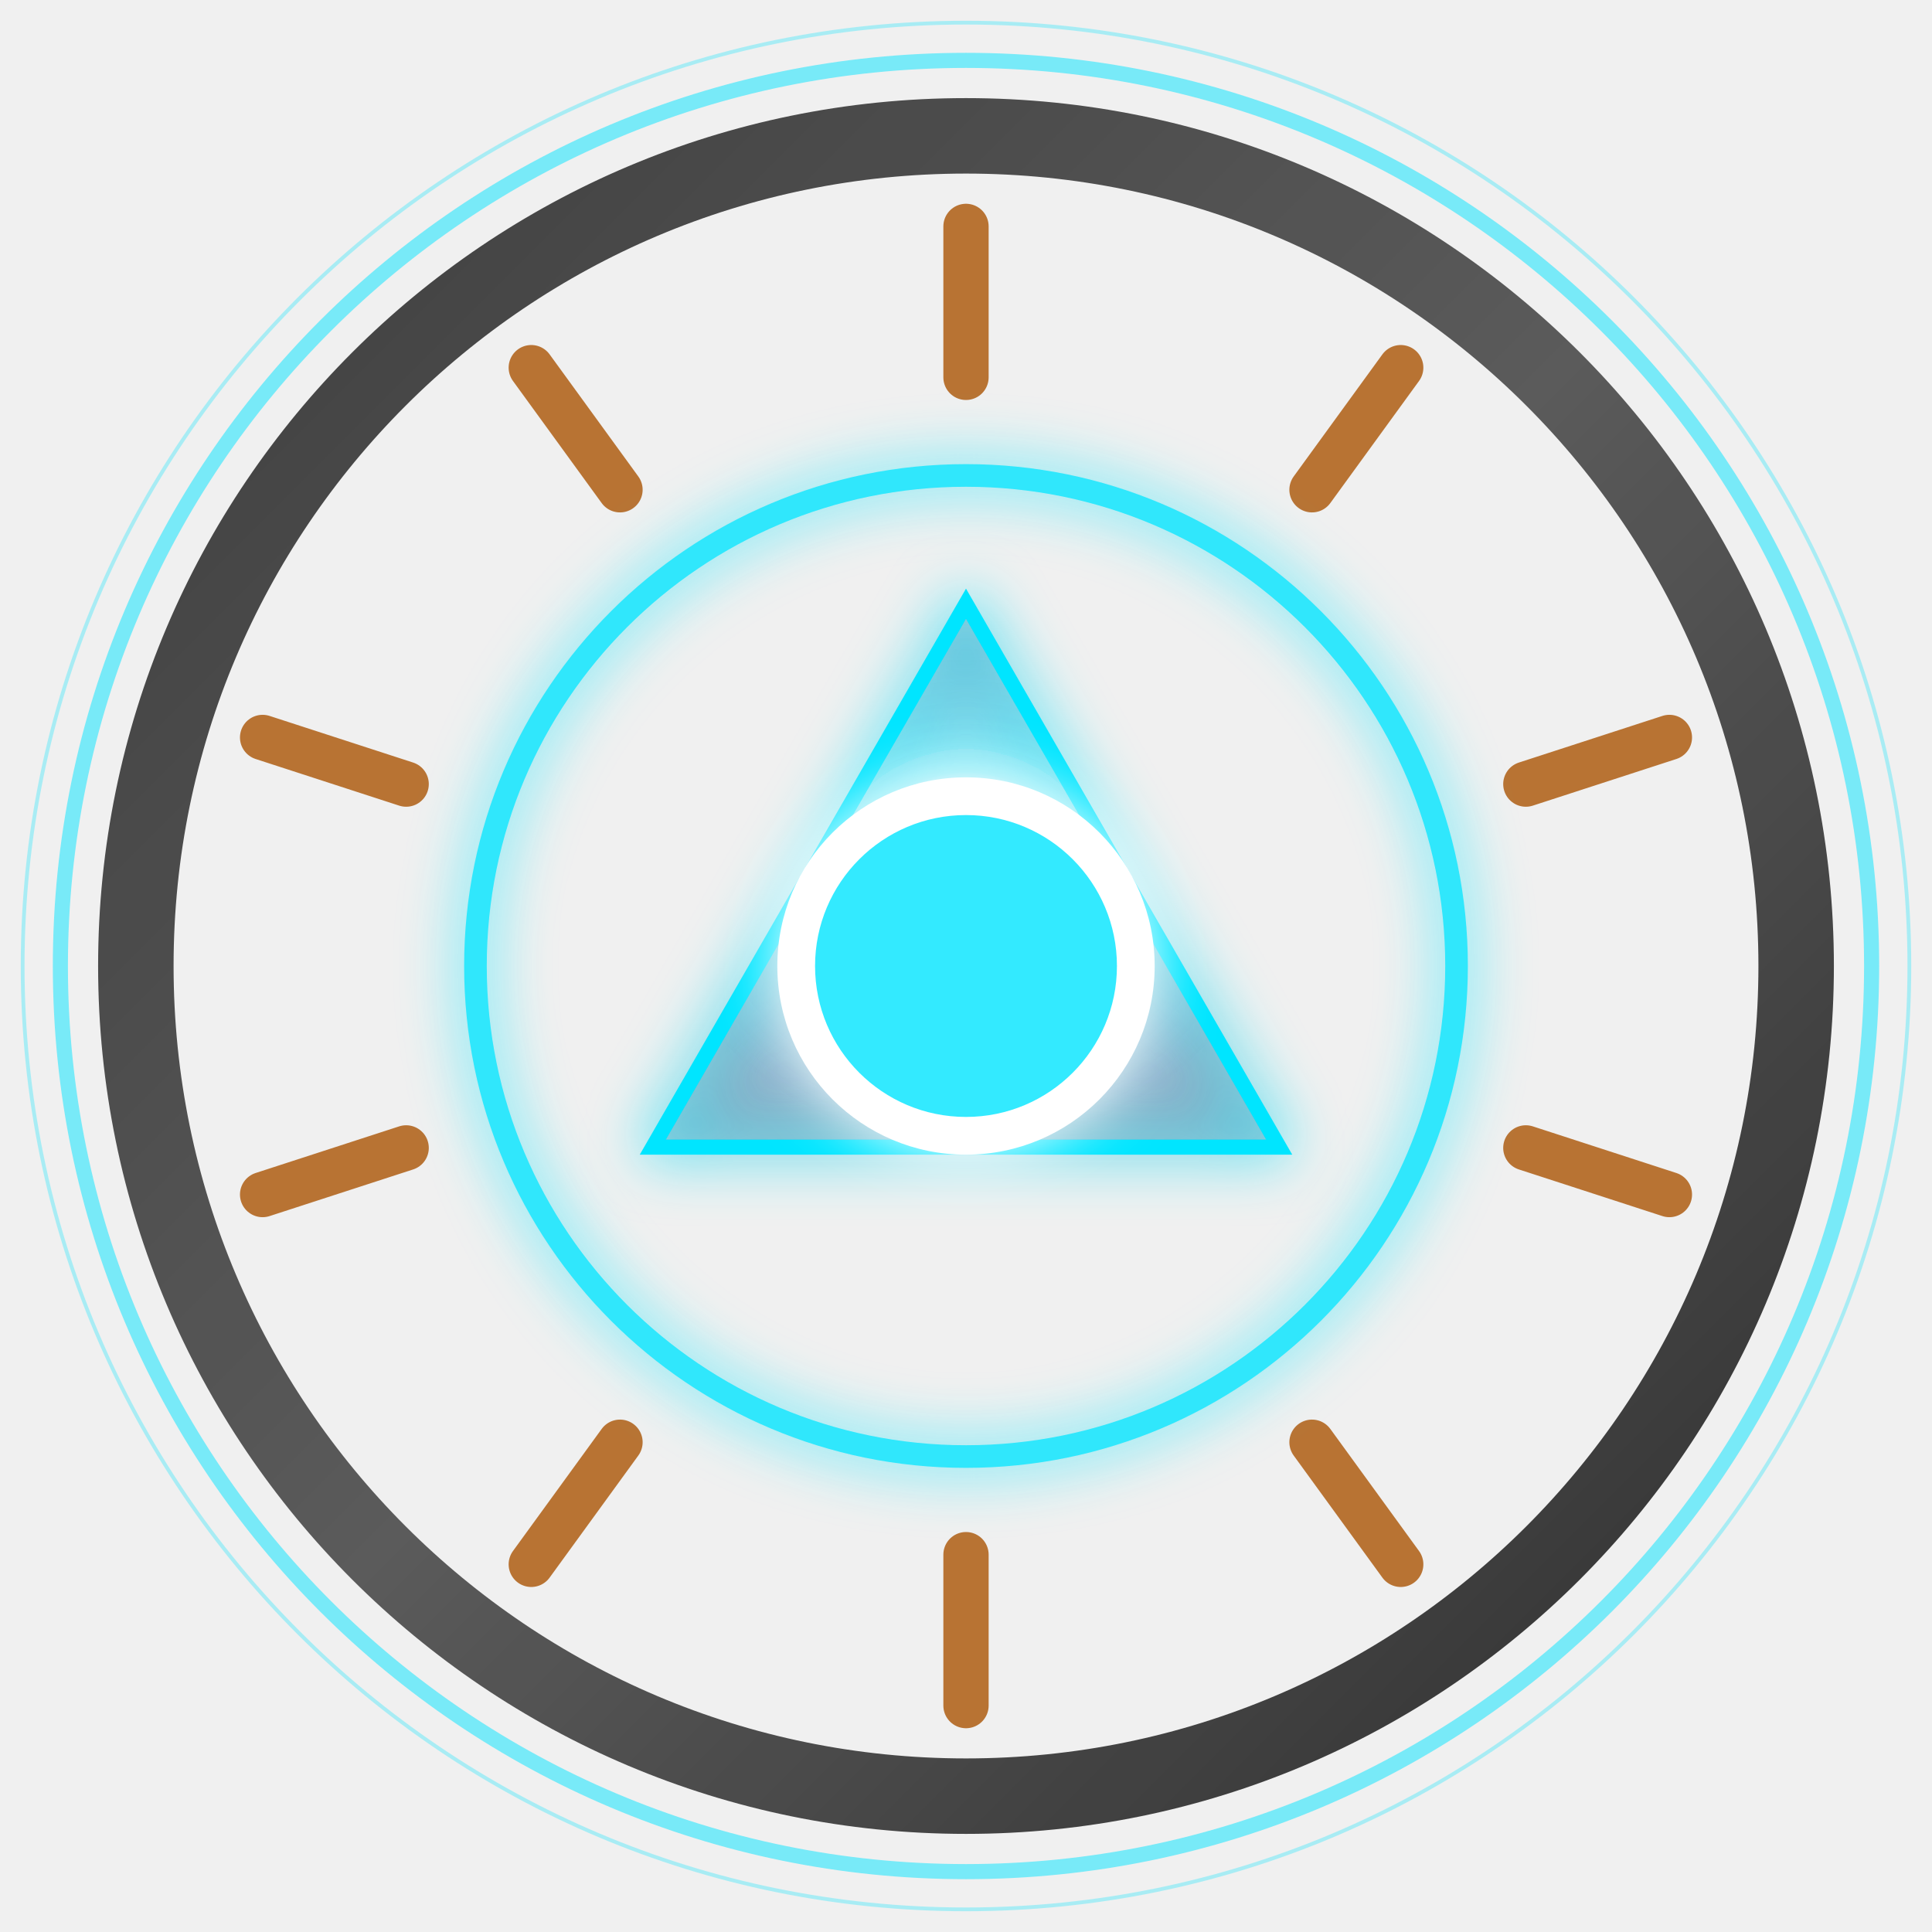
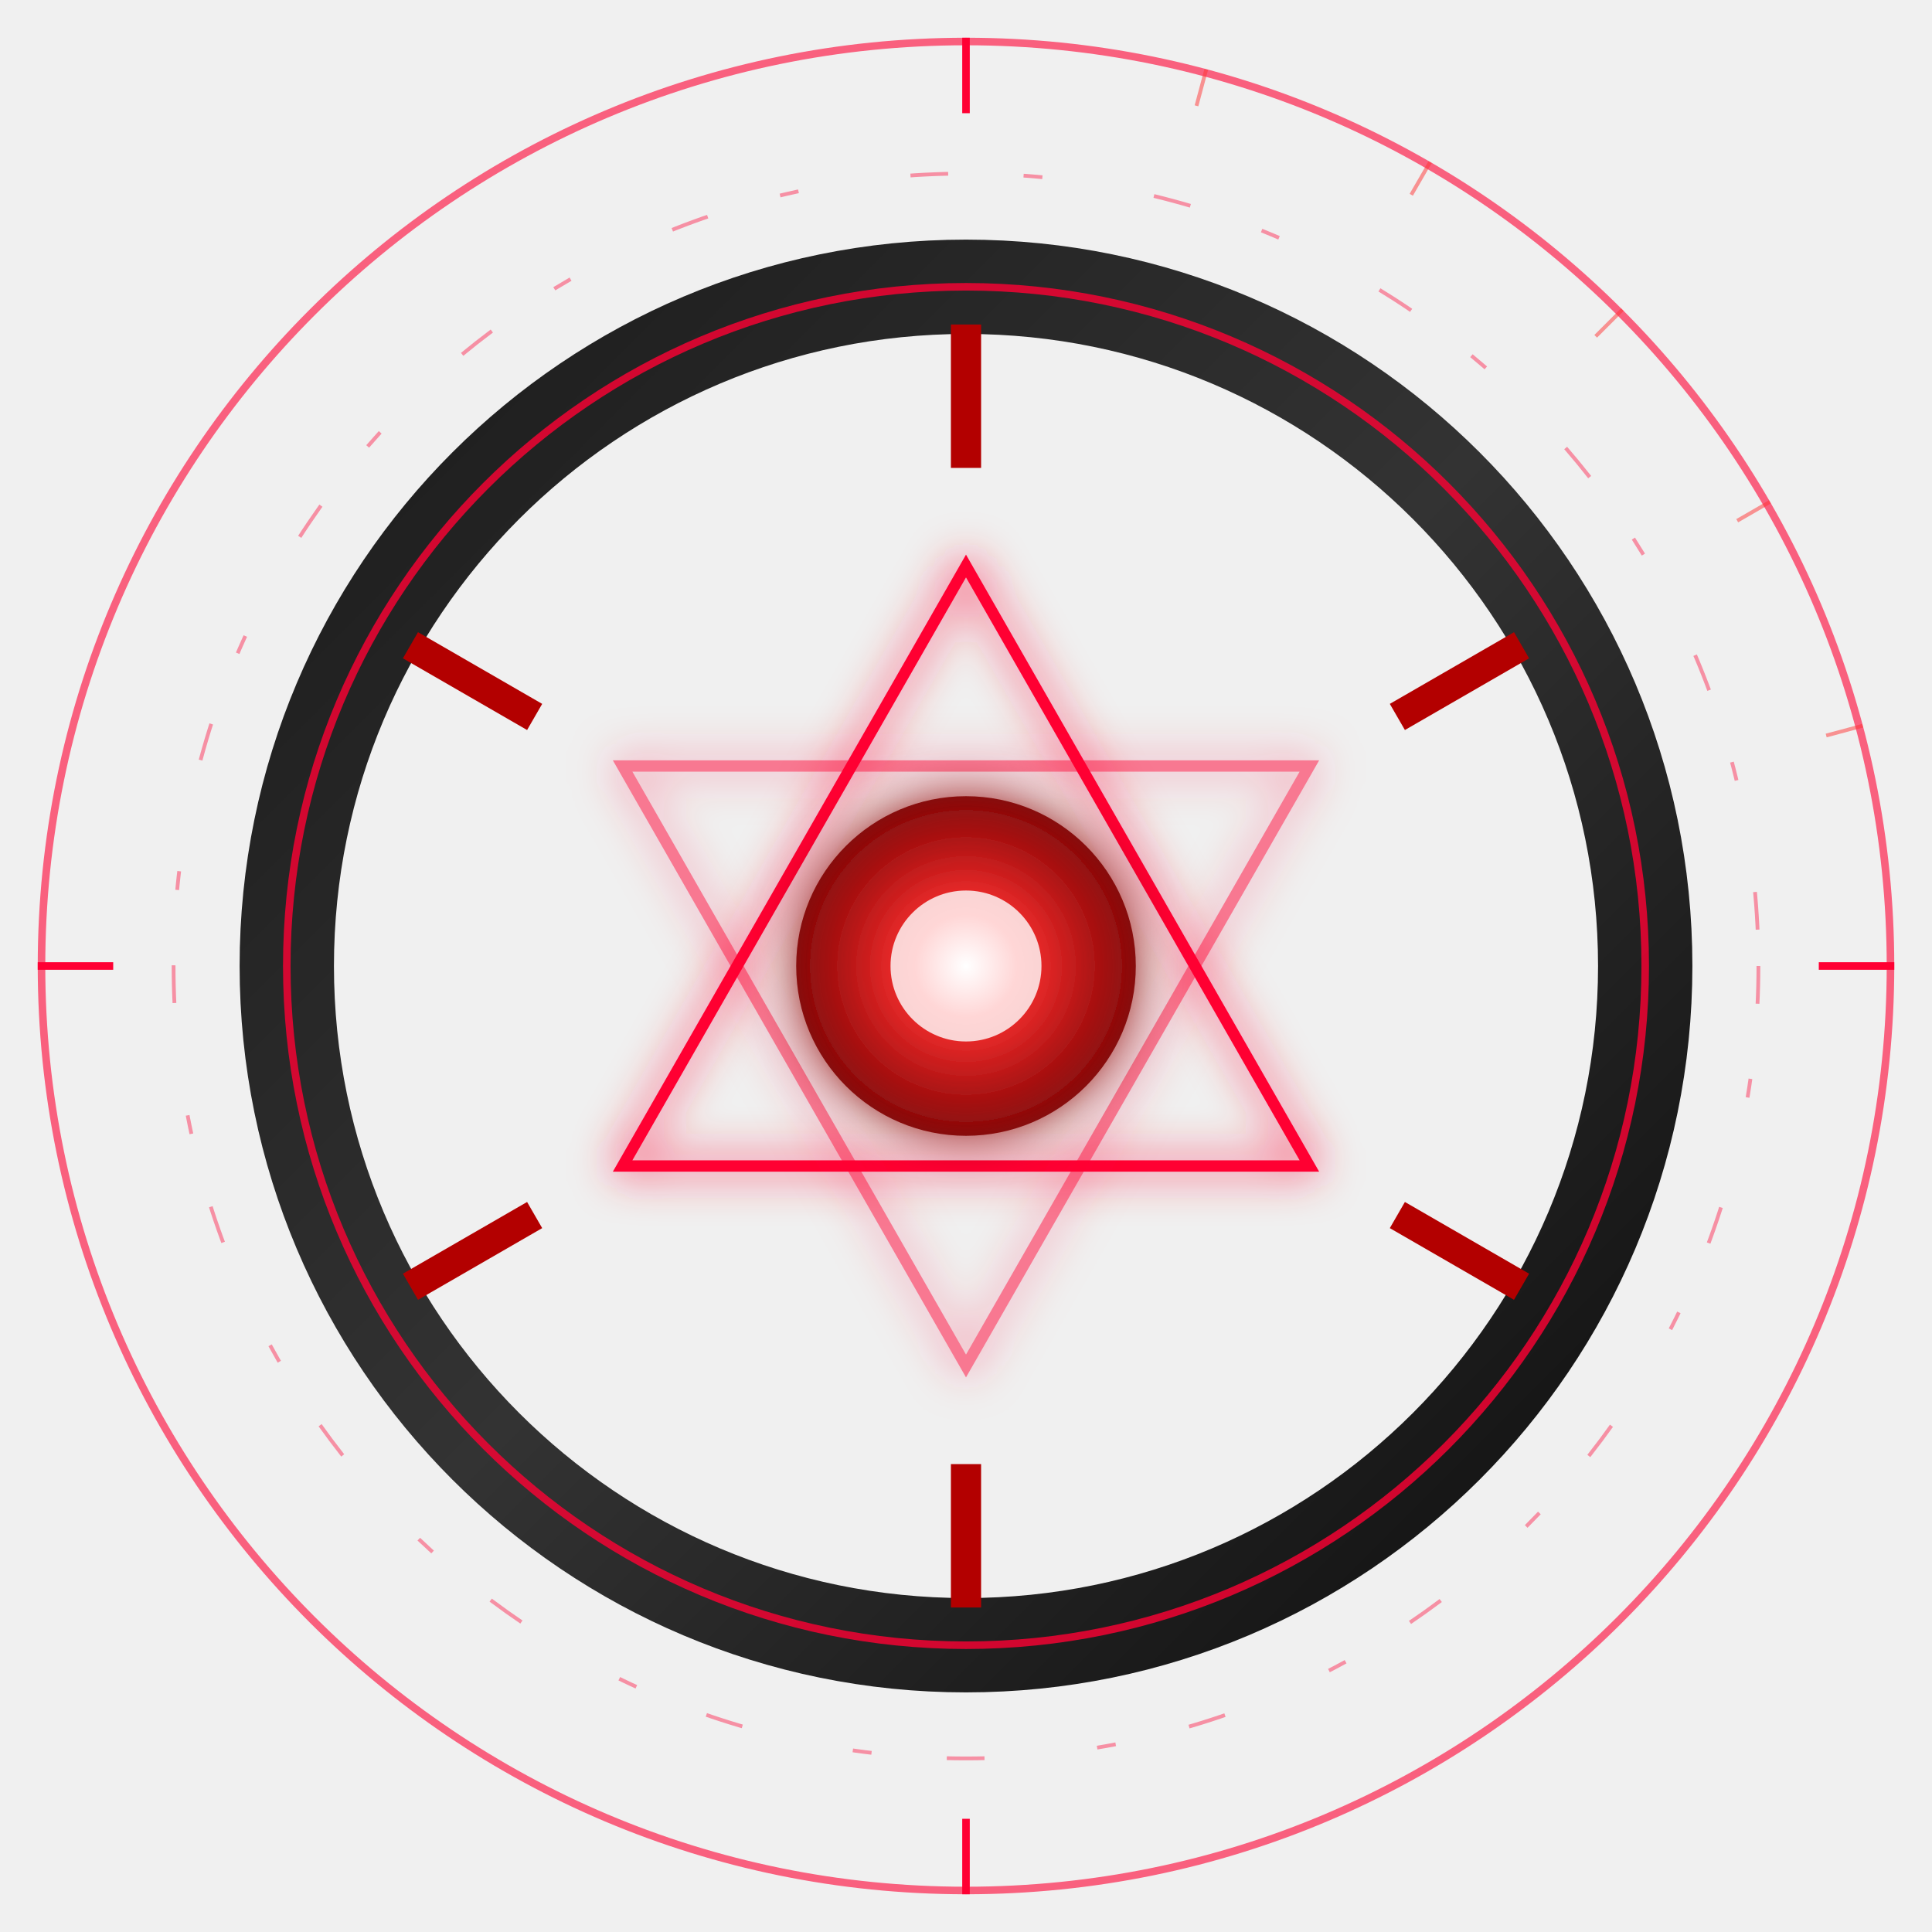
<svg xmlns="http://www.w3.org/2000/svg" width="512" height="512" viewBox="0 0 512 512" fill="none">
  <style>
-     @keyframes pulse-glow {
-       0%, 100% { opacity: 0.8; filter: drop-shadow(0 0 10px #00e5ff); }
-       50% { opacity: 1; filter: drop-shadow(0 0 20px #00e5ff); }
+     @keyframes pulse-red {
+       0%, 100% { opacity: 0.8; filter: drop-shadow(0 0 10px #ff0033); }
+       50% { opacity: 1; filter: drop-shadow(0 0 25px #ff0033); }
    }
-     .reactor-core { animation: pulse-glow 2s infinite ease-in-out; }
+     @keyframes spin-slow {
+       from { transform: rotate(0deg); }
+       to { transform: rotate(360deg); }
+     }
+     .reactor-core { animation: pulse-red 2s infinite ease-in-out; }
+     .data-ring { transform-origin: center; animation: spin-slow 20s linear infinite; }
  </style>
  <defs>
-     <radialGradient id="coreGradient" cx="0.5" cy="0.5" r="0.5">
+     <radialGradient id="coreRedGradient" cx="0.5" cy="0.5" r="0.5">
      <stop offset="0%" stop-color="#ffffff" />
-       <stop offset="40%" stop-color="#00e5ff" />
-       <stop offset="100%" stop-color="#004e92" stop-opacity="0.8" />
+       <stop offset="30%" stop-color="#ff3333" />
+       <stop offset="100%" stop-color="#800000" stop-opacity="0.9" />
    </radialGradient>
-     <linearGradient id="metalRing" x1="0" y1="0" x2="1" y2="1">
-       <stop offset="0%" stop-color="#2a2a2a" />
-       <stop offset="50%" stop-color="#4a4a4a" />
-       <stop offset="100%" stop-color="#1a1a1a" />
+     <linearGradient id="metalDark" x1="0" y1="0" x2="1" y2="1">
+       <stop offset="0%" stop-color="#1a1a1a" />
+       <stop offset="50%" stop-color="#333333" />
+       <stop offset="100%" stop-color="#0d0d0d" />
    </linearGradient>
-     <filter id="blueGlow" x="-50%" y="-50%" width="200%" height="200%">
-       <feGaussianBlur stdDeviation="8" result="coloredBlur" />
+     <filter id="redGlow" x="-50%" y="-50%" width="200%" height="200%">
+       <feGaussianBlur stdDeviation="6" result="coloredBlur" />
      <feMerge>
        <feMergeNode in="coloredBlur" />
        <feMergeNode in="SourceGraphic" />
      </feMerge>
    </filter>
  </defs>
-   <circle cx="256" cy="256" r="240" stroke="#00e5ff" stroke-width="4" stroke-opacity="0.5" fill="none" />
-   <circle cx="256" cy="256" r="220" stroke="url(#metalRing)" stroke-width="20" fill="none" opacity="0.9" />
-   <g stroke="#b87333" stroke-width="12" stroke-linecap="round">
-     <line x1="256" y1="60" x2="256" y2="100" transform="rotate(0 256 256)" />
-     <line x1="256" y1="60" x2="256" y2="100" transform="rotate(36 256 256)" />
-     <line x1="256" y1="60" x2="256" y2="100" transform="rotate(72 256 256)" />
-     <line x1="256" y1="60" x2="256" y2="100" transform="rotate(108 256 256)" />
-     <line x1="256" y1="60" x2="256" y2="100" transform="rotate(144 256 256)" />
-     <line x1="256" y1="60" x2="256" y2="100" transform="rotate(180 256 256)" />
-     <line x1="256" y1="60" x2="256" y2="100" transform="rotate(216 256 256)" />
-     <line x1="256" y1="60" x2="256" y2="100" transform="rotate(252 256 256)" />
-     <line x1="256" y1="60" x2="256" y2="100" transform="rotate(288 256 256)" />
-     <line x1="256" y1="60" x2="256" y2="100" transform="rotate(324 256 256)" />
+   <circle cx="256" cy="256" r="245" stroke="#ff0033" stroke-width="2" stroke-opacity="0.6" />
+   <path d="M256 10 V30 M256 482 V502 M10 256 H30 M482 256 H502" stroke="#ff0033" stroke-width="2" />
+   <g stroke="#ff3333" stroke-width="1" stroke-opacity="0.5">
+     <line x1="256" y1="10" x2="256" y2="20" transform="rotate(15 256 256)" />
+     <line x1="256" y1="10" x2="256" y2="20" transform="rotate(30 256 256)" />
+     <line x1="256" y1="10" x2="256" y2="20" transform="rotate(45 256 256)" />
+     <line x1="256" y1="10" x2="256" y2="20" transform="rotate(60 256 256)" />
+     <line x1="256" y1="10" x2="256" y2="20" transform="rotate(75 256 256)" />
  </g>
-   <circle cx="256" cy="256" r="130" stroke="#00e5ff" stroke-width="6" fill="none" filter="url(#blueGlow)" opacity="0.8" />
+   <circle class="data-ring" cx="256" cy="256" r="210" stroke="#ff0033" stroke-width="1" stroke-dasharray="10 20 5 30" opacity="0.4" />
+   <circle cx="256" cy="256" r="180" stroke="url(#metalDark)" stroke-width="25" fill="none" />
+   <circle cx="256" cy="256" r="180" stroke="#ff0033" stroke-width="2" fill="none" opacity="0.8" />
+   <g stroke="#b30000" stroke-width="8" stroke-linecap="square">
+     <line x1="256" y1="90" x2="256" y2="120" transform="rotate(0 256 256)" />
+     <line x1="256" y1="90" x2="256" y2="120" transform="rotate(60 256 256)" />
+     <line x1="256" y1="90" x2="256" y2="120" transform="rotate(120 256 256)" />
+     <line x1="256" y1="90" x2="256" y2="120" transform="rotate(180 256 256)" />
+     <line x1="256" y1="90" x2="256" y2="120" transform="rotate(240 256 256)" />
+     <line x1="256" y1="90" x2="256" y2="120" transform="rotate(300 256 256)" />
+   </g>
  <g class="reactor-core">
-     <path d="M256 160 L339 304 H173 Z" stroke="#00e5ff" stroke-width="4" fill="url(#coreGradient)" fill-opacity="0.3" filter="url(#blueGlow)" />
-     <circle cx="256" cy="256" r="50" fill="white" filter="url(#blueGlow)" />
-     <circle cx="256" cy="256" r="40" fill="#00e5ff" opacity="0.8" />
+     <polygon points="256,150 347,309 165,309" stroke="#ff0033" stroke-width="3" fill="none" filter="url(#redGlow)" />
+     <polygon points="256,362 165,203 347,203" stroke="#ff0033" stroke-width="3" fill="none" opacity="0.5" filter="url(#redGlow)" />
+     <circle cx="256" cy="256" r="45" fill="url(#coreRedGradient)" filter="url(#redGlow)" />
+     <circle cx="256" cy="256" r="20" fill="#ffffff" opacity="0.8" />
  </g>
-   <circle cx="256" cy="256" r="250" stroke="#00e5ff" stroke-width="1" opacity="0.3" />
</svg>
